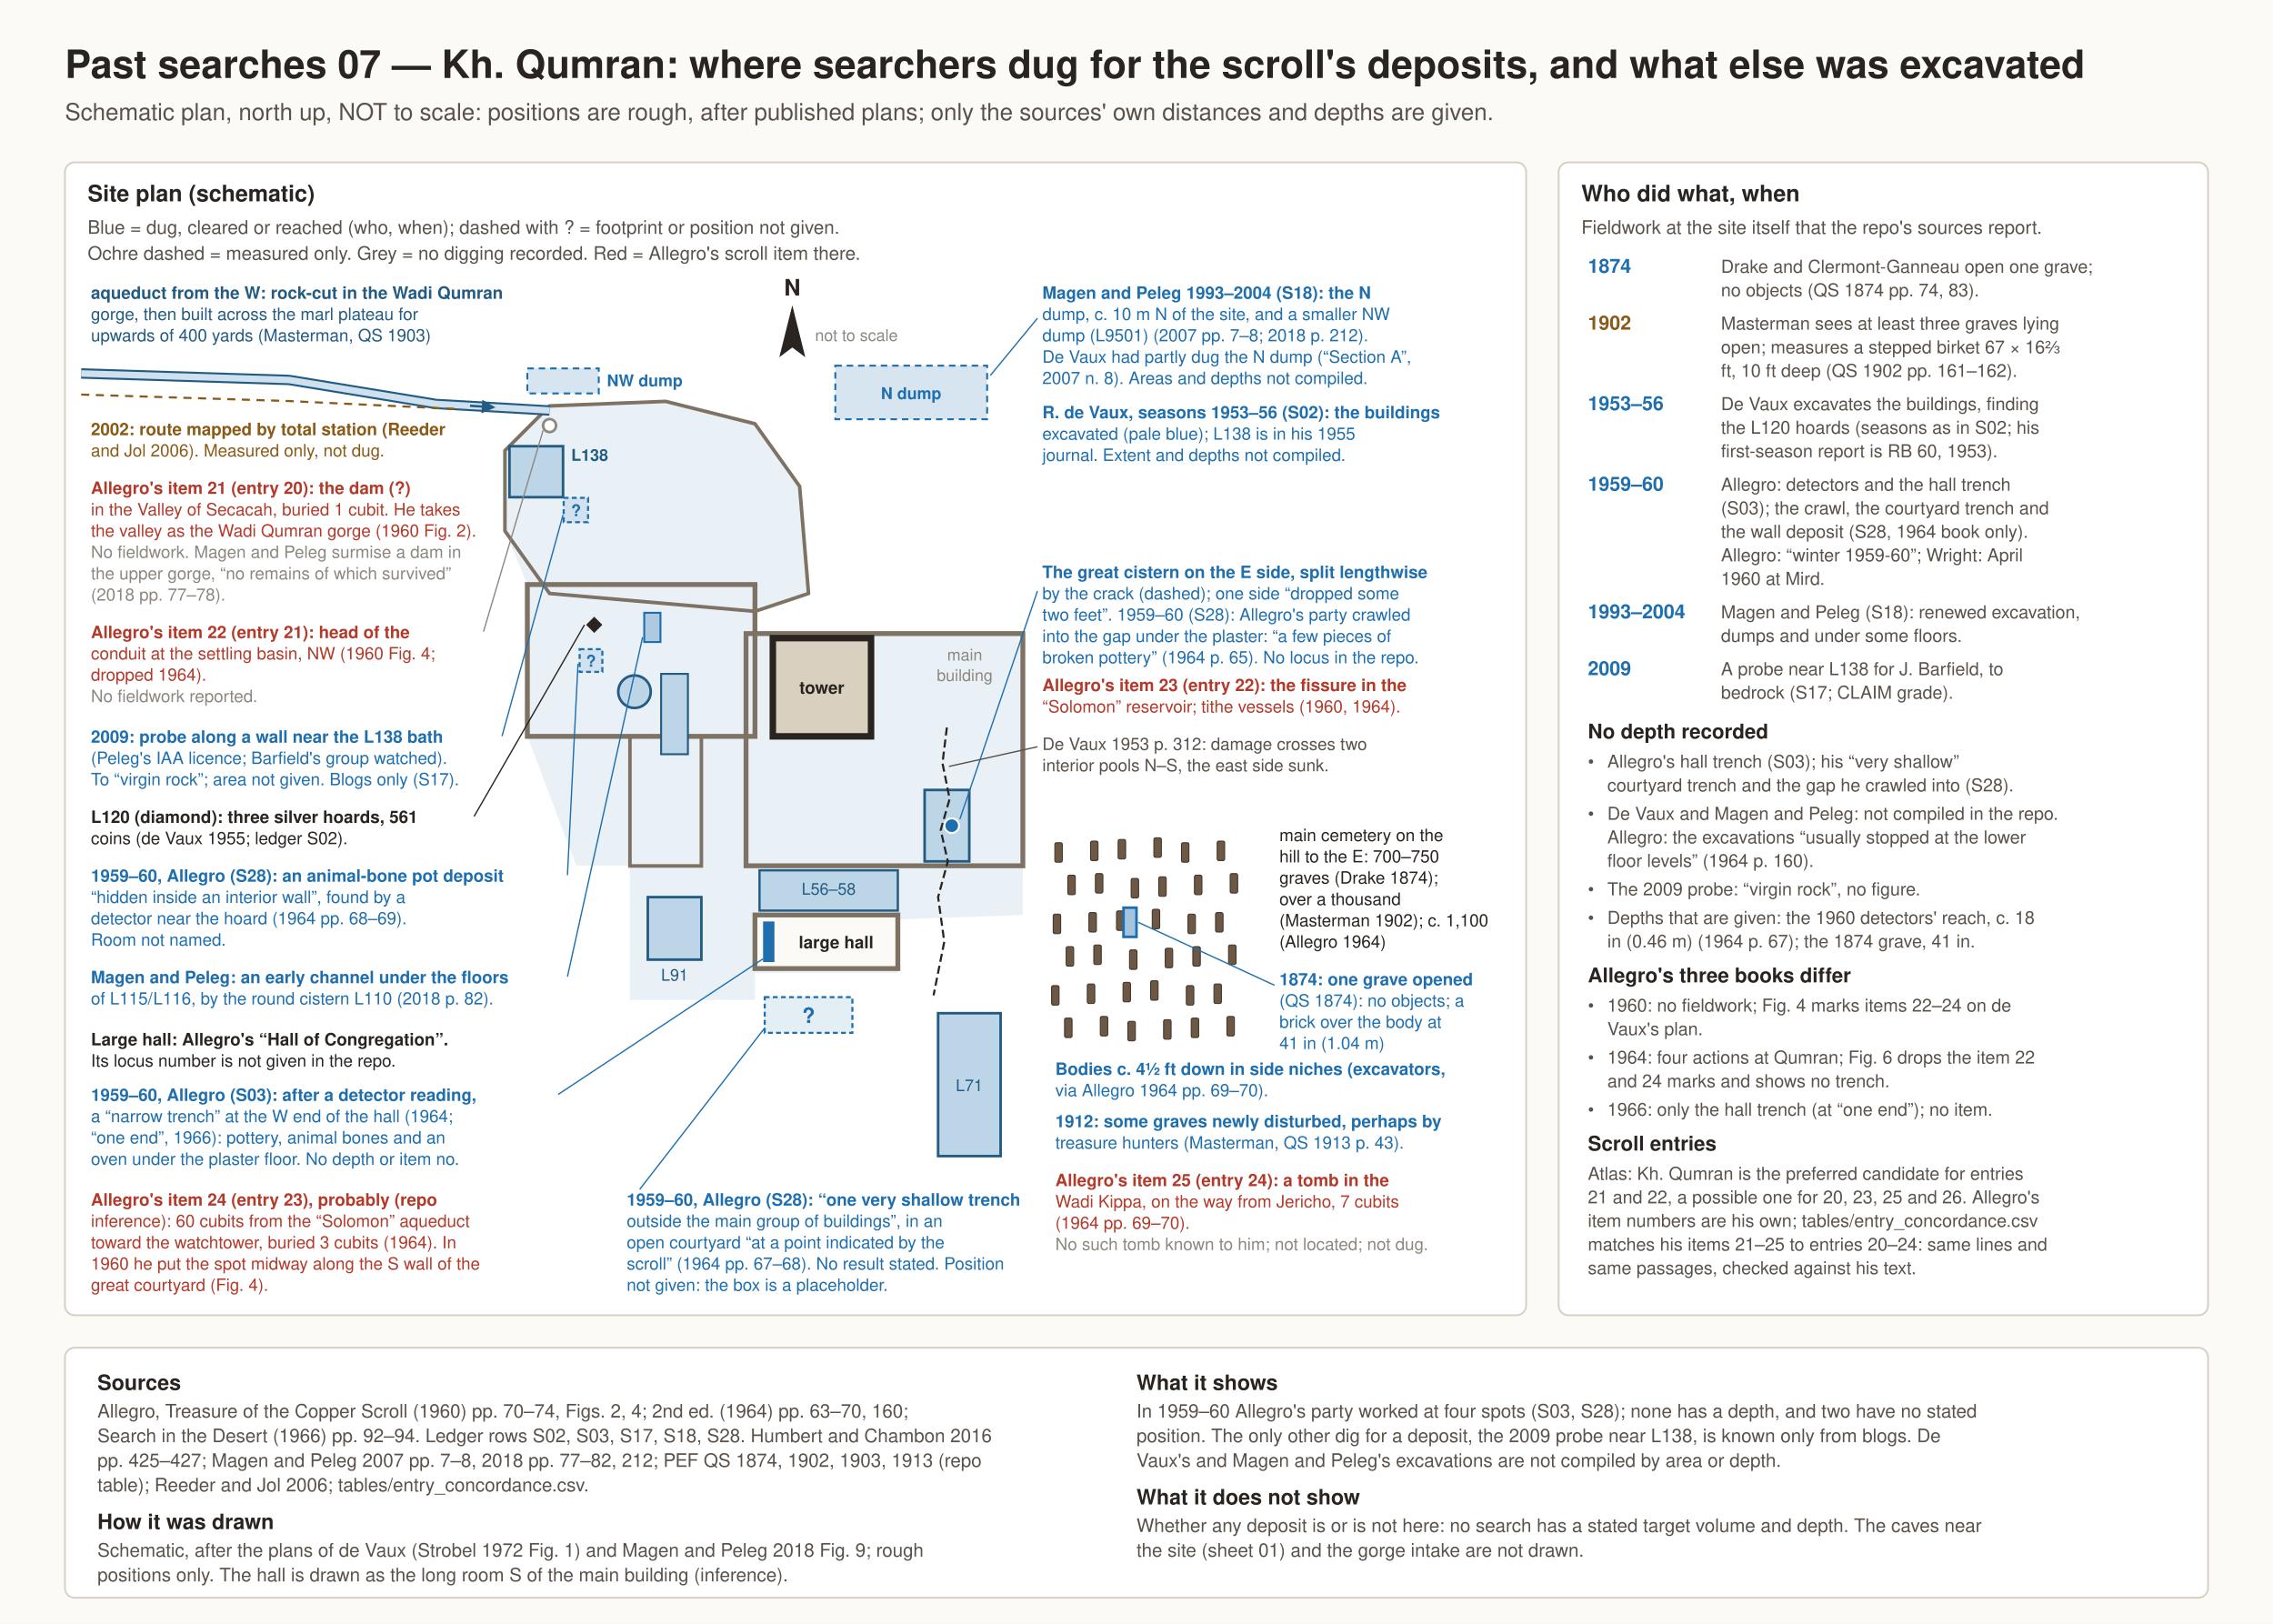
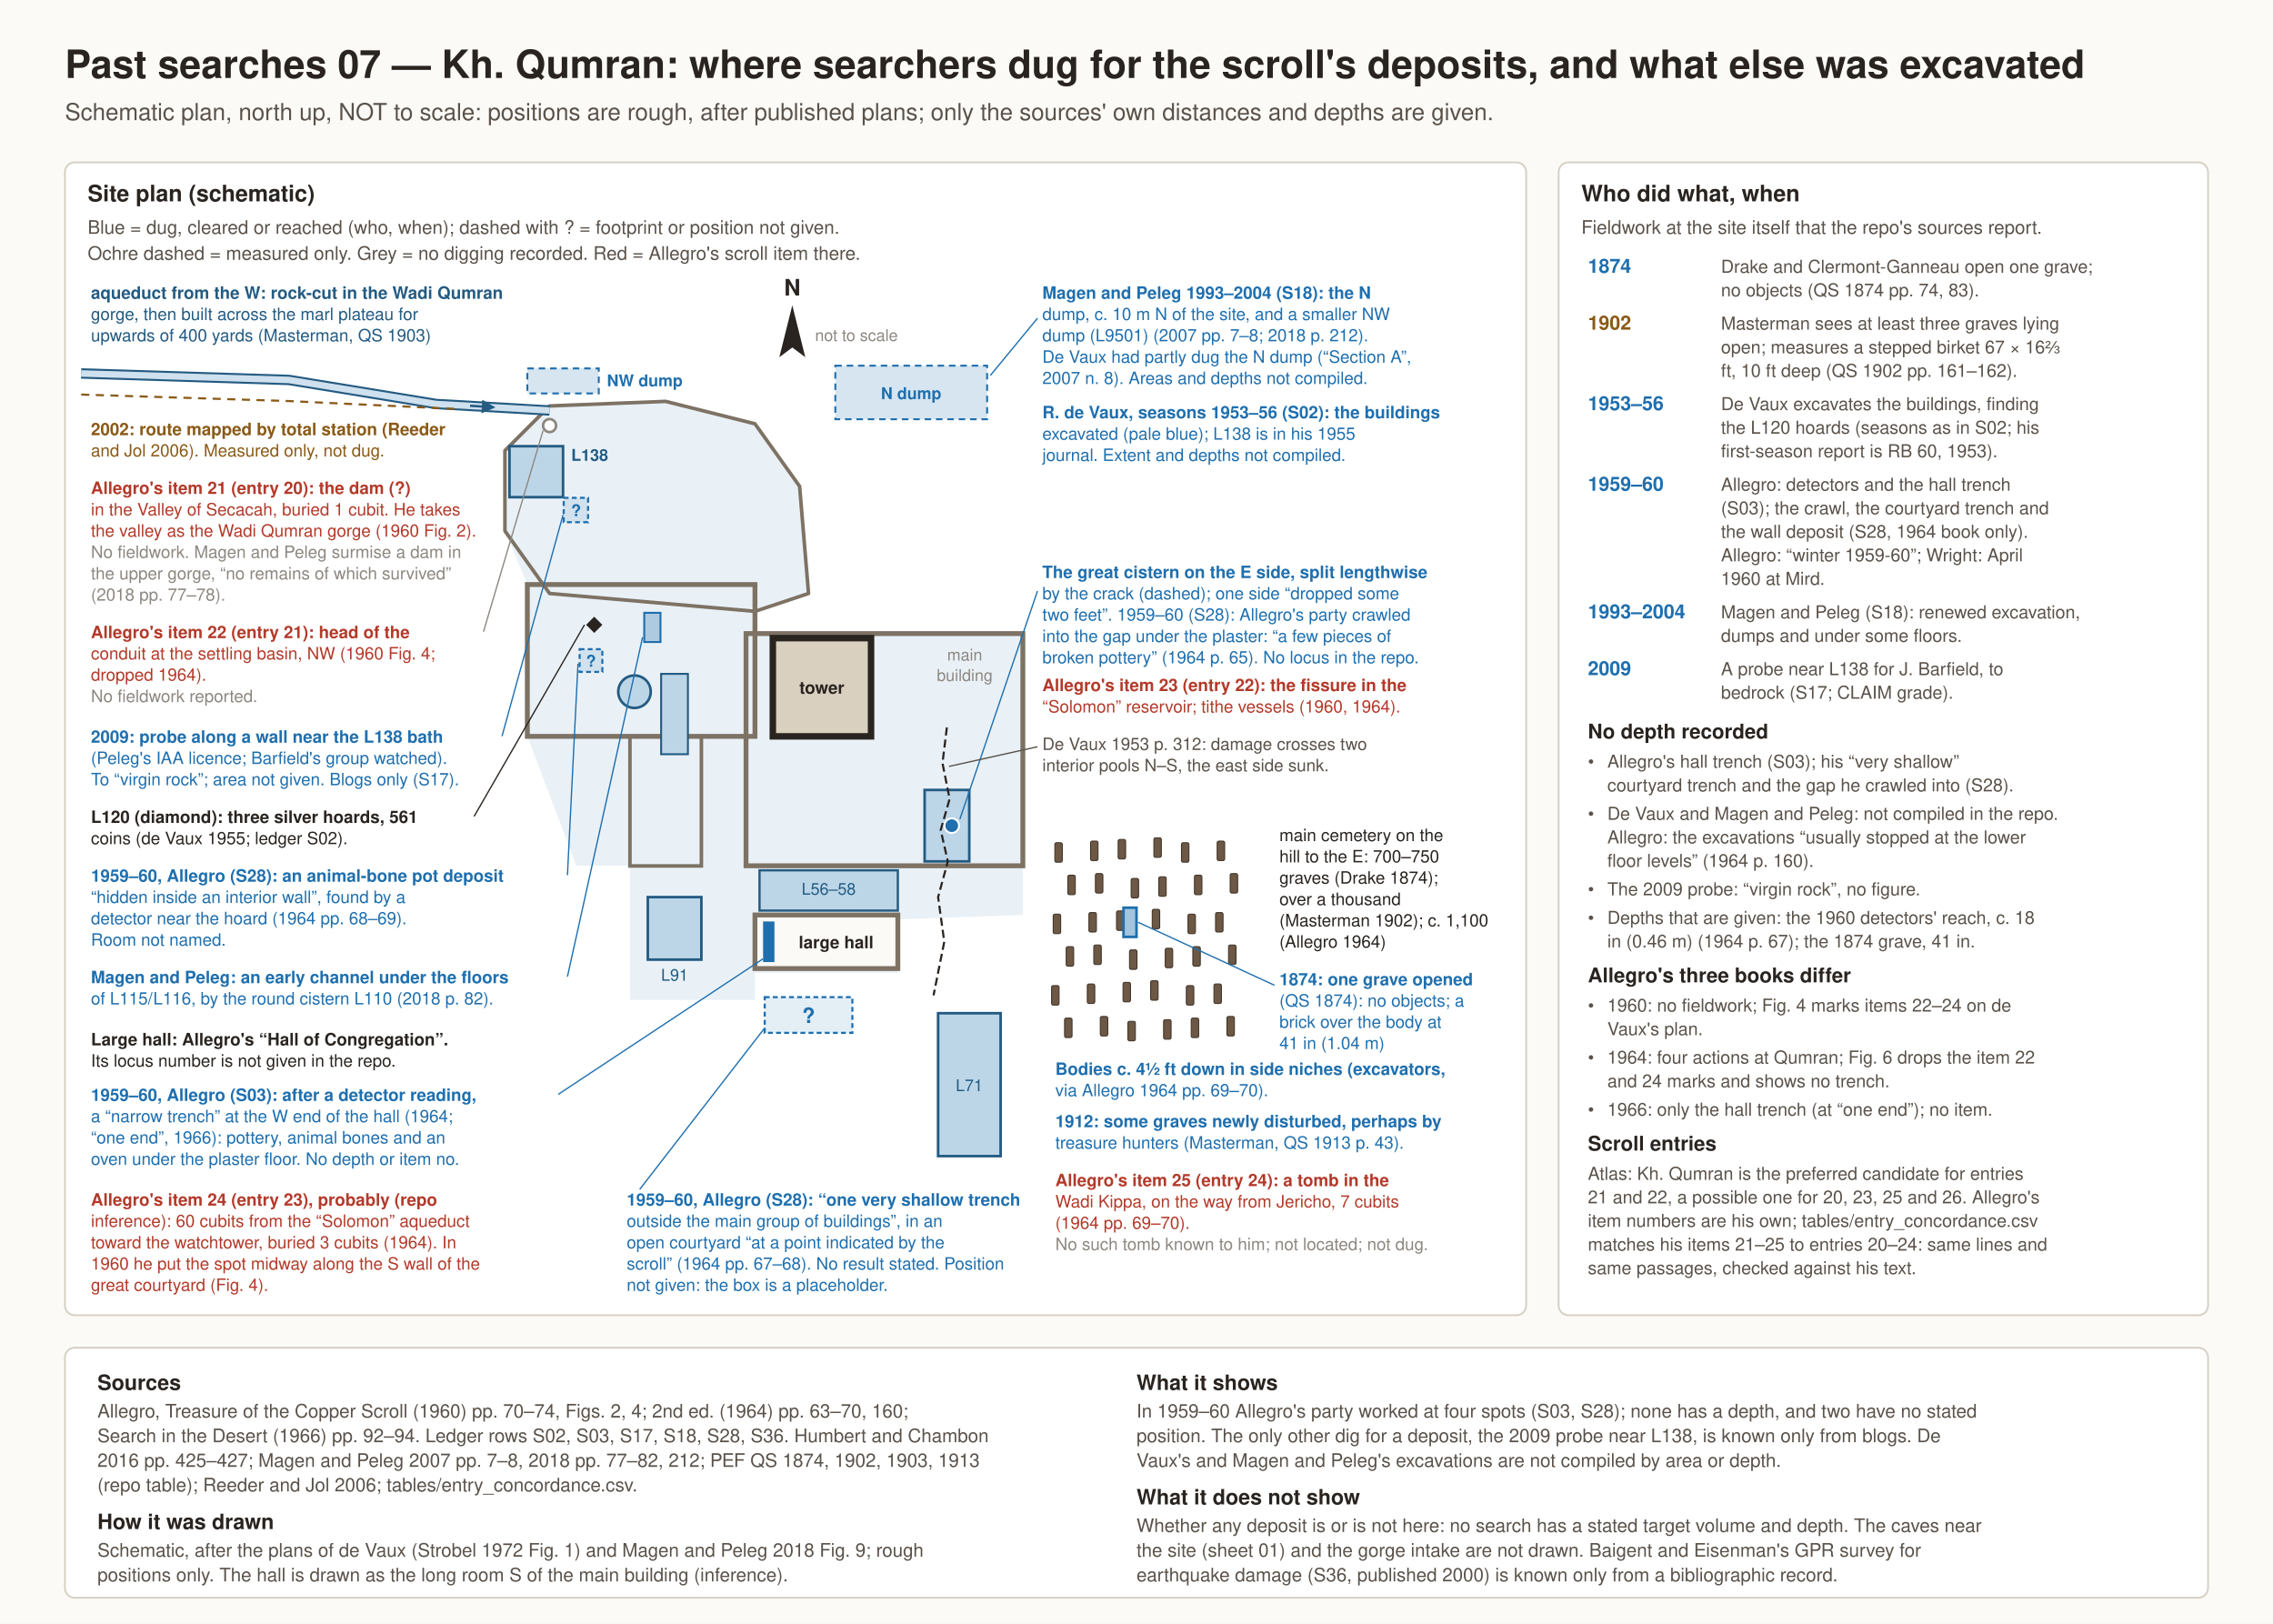
<svg xmlns="http://www.w3.org/2000/svg" viewBox="0 0 1400 1000" width="1400" height="1000" font-family="Helvetica Neue, Helvetica, Arial, DejaVu Sans, sans-serif">
  <defs>
    <marker id="ah-ink" viewBox="0 0 10 10" refX="8" refY="5" markerWidth="6" markerHeight="6" orient="auto-start-reverse">
      <path d="M0,0 L10,5 L0,10 z" fill="#2a2420" />
    </marker>
    <marker id="ah-ochre" viewBox="0 0 10 10" refX="8" refY="5" markerWidth="6" markerHeight="6" orient="auto-start-reverse">
      <path d="M0,0 L10,5 L0,10 z" fill="#8a5a17" />
    </marker>
    <marker id="ah-blue" viewBox="0 0 10 10" refX="8" refY="5" markerWidth="6" markerHeight="6" orient="auto-start-reverse">
      <path d="M0,0 L10,5 L0,10 z" fill="#245b82" />
    </marker>
    <marker id="ah-red" viewBox="0 0 10 10" refX="8" refY="5" markerWidth="6" markerHeight="6" orient="auto-start-reverse">
      <path d="M0,0 L10,5 L0,10 z" fill="#8e2e22" />
    </marker>
    <pattern id="hatch" width="4" height="4" patternUnits="userSpaceOnUse" patternTransform="rotate(45)">
      <rect width="4" height="4" fill="#efe3cf" />
      <line x1="0" y1="0" x2="0" y2="4" stroke="#8a5a17" stroke-width="1.2" />
    </pattern>
    <pattern id="rockfill" width="8" height="8" patternUnits="userSpaceOnUse">
      <rect width="8" height="8" fill="#e7dfd0" />
      <circle cx="2" cy="2" r="0.8" fill="#a49a8b" />
      <circle cx="6" cy="6" r="0.6" fill="#a49a8b" />
    </pattern>
    <pattern id="field" width="10" height="10" patternUnits="userSpaceOnUse">
      <rect width="10" height="10" fill="#eef1e4" />
      <line x1="0" y1="5" x2="10" y2="5" stroke="#b9c4a0" stroke-width="0.8" />
    </pattern>
    <pattern id="earth" width="6" height="6" patternUnits="userSpaceOnUse">
      <rect width="6" height="6" fill="#efe6d6" />
      <circle cx="3" cy="3" r="0.9" fill="#c9b897" />
    </pattern>
  </defs>
  <rect width="1400" height="1000" fill="#fbfaf7" />
  <text x="40.0" y="48.0" font-size="24" fill="#2a2420" font-weight="700">Past searches 07 — Kh. Qumran: where searchers dug for the scroll's deposits, and what else was excavated</text>
  <text x="40.0" y="74.0" font-size="14.5" fill="#5a524a">Schematic plan, north up, NOT to scale: positions are rough, after published plans; only the sources' own distances and depths are given.</text>
  <rect x="40.0" y="100.0" width="900.0" height="710.0" fill="#ffffff" stroke="#d6cfc4" stroke-width="1.1" rx="6" />
  <text x="54.0" y="124.0" font-size="14" fill="#2a2420" font-weight="700">Site plan (schematic)</text>
  <text x="54.0" y="144.0" font-size="11.5" fill="#5a524a">Blue = dug, cleared or reached (who, when); dashed with ? = footprint or position not given.</text>
  <text x="54.0" y="160.0" font-size="11.5" fill="#5a524a">Ochre dashed = measured only. Grey = no digging recorded. Red = Allegro's scroll item there.</text>
  <path d="M338.5,250.0 L410.0,247.2 L465.0,261.0 L492.5,299.5 L498.0,365.5 L465.0,376.5 L465.0,390.2 L630.0,390.2 L630.0,563.5 L553.0,566.2 L553.0,599.2 L465.0,599.2 L465.0,615.8 L388.0,615.8 L388.0,533.2 L355.0,533.2 L324.8,453.5 L324.8,360.0 L311.0,327.0 L311.0,277.5 Z" fill="#1f6fae" stroke="none" stroke-width="1.0" stroke-linejoin="round" fill-opacity="0.1" />
  <path d="M338.5,250.0 L410.0,247.2 L465.0,261.0 L492.5,299.5 L498.0,365.5 L465.0,376.5 L338.5,365.5 L311.0,327.0 L311.0,277.5 Z" fill="none" stroke="#7d7264" stroke-width="2.2" stroke-linejoin="round" />
  <rect x="324.8" y="360.0" width="140.2" height="93.5" fill="none" stroke="#7d7264" stroke-width="3" />
  <rect x="388.0" y="453.5" width="44.0" height="79.8" fill="none" stroke="#7d7264" stroke-width="2.2" />
  <rect x="459.5" y="390.2" width="170.5" height="143.0" fill="none" stroke="#7d7264" stroke-width="3" />
  <text x="594.2" y="406.8" font-size="10" fill="#8d8780" text-anchor="middle">main</text>
  <text x="594.2" y="419.4" font-size="10" fill="#8d8780" text-anchor="middle">building</text>
  <rect x="476.0" y="393.0" width="60.5" height="60.5" fill="#d9d0bf" stroke="#2a2420" stroke-width="4" />
  <text x="506.2" y="427.2" font-size="10.5" fill="#2a2420" font-weight="700" text-anchor="middle">tower</text>
  <circle cx="390.8" cy="426.0" r="10.0" fill="#bcd6e8" stroke="#245b82" stroke-width="1.6" />
  <rect x="407.2" y="415.0" width="16.5" height="49.5" fill="#bcd6e8" stroke="#245b82" stroke-width="1.2" />
  <rect x="399.0" y="552.5" width="33.0" height="38.5" fill="#bcd6e8" stroke="#245b82" stroke-width="1.6" />
  <text x="415.5" y="604.0" font-size="10" fill="#245b82" text-anchor="middle">L91</text>
  <rect x="467.8" y="536.0" width="85.2" height="24.8" fill="#bcd6e8" stroke="#245b82" stroke-width="1.4" />
  <text x="510.4" y="551.0" font-size="10" fill="#245b82" text-anchor="middle">L56–58</text>
  <rect x="577.8" y="624.0" width="38.5" height="88.0" fill="#bcd6e8" stroke="#245b82" stroke-width="1.6" />
  <text x="597.0" y="672.0" font-size="10" fill="#245b82" text-anchor="middle">L71</text>
  <rect x="465.0" y="563.5" width="88.0" height="33.0" fill="#fbfaf7" stroke="#7d7264" stroke-width="3" />
  <text x="515.0" y="584.0" font-size="10.5" fill="#2a2420" font-weight="700" text-anchor="middle">large hall</text>
  <rect x="569.5" y="486.5" width="27.5" height="44.0" fill="#bcd6e8" stroke="#245b82" stroke-width="1.6" />
  <path d="M583.2,448.0 L580.5,470.0 L584.9,492.0 L579.4,511.2 L583.8,530.5 L577.8,552.5 L581.6,580.0 L575.0,613.0" fill="none" stroke="#2a2420" stroke-width="1.3" stroke-linejoin="round" stroke-dasharray="5 2.5" />
  <rect x="313.8" y="274.8" width="33.0" height="31.4" fill="#bcd6e8" stroke="#245b82" stroke-width="1.6" />
  <text x="351.8" y="283.8" font-size="10" fill="#245b82" font-weight="700">L138</text>
  <path d="M50.0,230.0 L178.0,234.0 L268.5,248.8 L338.5,252.8" fill="none" stroke="#245b82" stroke-width="6.4" stroke-linejoin="round" />
  <path d="M50.0,230.0 L178.0,234.0 L268.5,248.8 L338.5,252.8" fill="none" stroke="#cfe1ee" stroke-width="4" stroke-linejoin="round" />
  <line x1="289.5" y1="249.9" x2="303.5" y2="250.8" stroke="#245b82" stroke-width="1.4" marker-end="url(#ah-blue)" />
  <text x="56.0" y="184.0" font-size="10.5" fill="#245b82" font-weight="600">aqueduct from the W: rock-cut in the Wadi Qumran</text>
  <text x="56.0" y="197.1" font-size="10.5" fill="#245b82">gorge, then built across the marl plateau for</text>
  <text x="56.0" y="210.2" font-size="10.5" fill="#245b82">upwards of 400 yards (Masterman, QS 1903)</text>
  <path d="M50.0,243.0 L178.0,247.0 L284.0,252.0" fill="none" stroke="#8a5a17" stroke-width="1.3" stroke-linejoin="round" stroke-dasharray="5 4" />
  <text x="56.0" y="268.0" font-size="10.5" fill="#8a5a17" font-weight="600">2002: route mapped by total station (Reeder</text>
  <text x="56.0" y="281.1" font-size="10.5" fill="#8a5a17">and Jol 2006). Measured only, not dug.</text>
  <text x="56.0" y="304.2" font-size="10.5" fill="#b33a2a" font-weight="600">Allegro's item 21 (entry 20): the dam (?)</text>
  <text x="56.0" y="317.4" font-size="10.5" fill="#b33a2a">in the Valley of Secacah, buried 1 cubit. He takes</text>
  <text x="56.0" y="330.5" font-size="10.5" fill="#b33a2a">the valley as the Wadi Qumran gorge (1960 Fig. 2).</text>
  <text x="56.0" y="343.6" font-size="10.5" fill="#8d8780">No fieldwork. Magen and Peleg surmise a dam in</text>
  <text x="56.0" y="356.8" font-size="10.5" fill="#8d8780">the upper gorge, “no remains of which survived”</text>
  <text x="56.0" y="369.9" font-size="10.5" fill="#8d8780">(2018 pp. 77–78).</text>
  <circle cx="338.5" cy="262.1" r="4.0" fill="#ffffff" stroke="#8d8780" stroke-width="1.6" />
  <line x1="297.8" y1="389.0" x2="334.5" y2="265.1" stroke="#8d8780" stroke-width="0.8" />
  <text x="56.0" y="393.0" font-size="10.5" fill="#b33a2a" font-weight="600">Allegro's item 22 (entry 21): head of the</text>
  <text x="56.0" y="406.1" font-size="10.5" fill="#b33a2a">conduit at the settling basin, NW (1960 Fig. 4;</text>
  <text x="56.0" y="419.2" font-size="10.5" fill="#b33a2a">dropped 1964).</text>
  <text x="56.0" y="432.4" font-size="10.5" fill="#8d8780">No fieldwork reported.</text>
  <rect x="347.2" y="306.6" width="15.0" height="15.0" fill="#1f6fae" stroke="#1f6fae" stroke-width="1.3" stroke-dasharray="3 2" fill-opacity="0.12" />
  <text x="354.8" y="317.9" font-size="10" fill="#1f6fae" font-weight="700" text-anchor="middle">?</text>
  <line x1="309.2" y1="453.4" x2="346.8" y2="317.1" stroke="#1f6fae" stroke-width="0.8" />
  <text x="56.0" y="457.4" font-size="10.5" fill="#1f6fae" font-weight="600">2009: probe along a wall near the L138 bath</text>
  <text x="56.0" y="470.5" font-size="10.5" fill="#1f6fae">(Peleg's IAA licence; Barfield's group watched).</text>
  <text x="56.0" y="483.6" font-size="10.5" fill="#1f6fae">To “virgin rock”; area not given. Blogs only (S17).</text>
  <path d="M366.0,379.8 L371.0,384.8 L366.0,389.8 L361.0,384.8 Z" fill="#2a2420" />
  <line x1="292.0" y1="502.8" x2="360.0" y2="384.8" stroke="#2a2420" stroke-width="0.8" />
  <text x="56.0" y="506.8" font-size="10.5" fill="#2a2420" font-weight="600">L120 (diamond): three silver hoards, 561</text>
  <text x="56.0" y="519.9" font-size="10.5" fill="#2a2420">coins (de Vaux 1955; ledger S02).</text>
  <rect x="357.0" y="399.8" width="14.0" height="14.0" fill="#1f6fae" stroke="#1f6fae" stroke-width="1.3" stroke-dasharray="3 2" fill-opacity="0.12" />
  <text x="364.0" y="410.6" font-size="10" fill="#1f6fae" font-weight="700" text-anchor="middle">?</text>
  <line x1="349.5" y1="539.0" x2="356.0" y2="408.8" stroke="#1f6fae" stroke-width="0.8" />
  <text x="56.0" y="543.0" font-size="10.5" fill="#1f6fae" font-weight="600">1959–60, Allegro (S28): an animal-bone pot deposit</text>
  <text x="56.0" y="556.1" font-size="10.5" fill="#1f6fae">“hidden inside an interior wall”, found by a</text>
  <text x="56.0" y="569.2" font-size="10.5" fill="#1f6fae">detector near the hoard (1964 pp. 68–69).</text>
  <text x="56.0" y="582.4" font-size="10.5" fill="#1f6fae">Room not named.</text>
  <rect x="396.8" y="377.4" width="10.0" height="18.0" fill="#1f6fae" stroke="#1f6fae" stroke-width="1.2" fill-opacity="0.3" />
  <line x1="349.5" y1="601.5" x2="395.8" y2="392.4" stroke="#1f6fae" stroke-width="0.8" />
  <text x="56.0" y="605.5" font-size="10.5" fill="#1f6fae" font-weight="600">Magen and Peleg: an early channel under the floors</text>
  <text x="56.0" y="618.6" font-size="10.5" fill="#1f6fae">of L115/L116, by the round cistern L110 (2018 p. 82).</text>
  <rect x="470.0" y="567.5" width="7.0" height="25.0" fill="#1f6fae" stroke="none" stroke-width="1.0" />
  <text x="56.0" y="643.8" font-size="10.5" fill="#2a2420" font-weight="600">Large hall: Allegro's “Hall of Congregation”.</text>
  <text x="56.0" y="656.9" font-size="10.5" fill="#2a2420">Its locus number is not given in the repo.</text>
  <line x1="343.8" y1="674.0" x2="470.0" y2="590.5" stroke="#1f6fae" stroke-width="0.8" />
  <text x="56.0" y="678.0" font-size="10.5" fill="#1f6fae" font-weight="600">1959–60, Allegro (S03): after a detector reading,</text>
  <text x="56.0" y="691.1" font-size="10.5" fill="#1f6fae">a “narrow trench” at the W end of the hall (1964;</text>
  <text x="56.0" y="704.2" font-size="10.5" fill="#1f6fae">“one end”, 1966): pottery, animal bones and an</text>
  <text x="56.0" y="717.4" font-size="10.5" fill="#1f6fae">oven under the plaster floor. No depth or item no.</text>
  <rect x="471.0" y="614.1" width="54.0" height="22.0" fill="#1f6fae" stroke="#1f6fae" stroke-width="1.3" stroke-dasharray="3 2" fill-opacity="0.12" />
  <text x="498.0" y="630.0" font-size="13" fill="#1f6fae" font-weight="700" text-anchor="middle">?</text>
  <line x1="471.0" y1="633.1" x2="394.0" y2="732.5" stroke="#1f6fae" stroke-width="0.8" />
  <text x="386.0" y="742.5" font-size="10.5" fill="#1f6fae" font-weight="600">1959–60, Allegro (S28): “one very shallow trench</text>
  <text x="386.0" y="755.6" font-size="10.5" fill="#1f6fae">outside the main group of buildings”, in an</text>
  <text x="386.0" y="768.8" font-size="10.5" fill="#1f6fae">open courtyard “at a point indicated by the</text>
  <text x="386.0" y="781.9" font-size="10.5" fill="#1f6fae">scroll” (1964 pp. 67–68). No result stated. Position</text>
  <text x="386.0" y="795.0" font-size="10.5" fill="#1f6fae">not given: the box is a placeholder.</text>
  <text x="56.0" y="742.5" font-size="10.5" fill="#b33a2a" font-weight="600">Allegro's item 24 (entry 23), probably (repo</text>
  <text x="56.0" y="755.6" font-size="10.5" fill="#b33a2a">inference): 60 cubits from the “Solomon” aqueduct</text>
  <text x="56.0" y="768.8" font-size="10.5" fill="#b33a2a">toward the watchtower, buried 3 cubits (1964). In</text>
  <text x="56.0" y="781.9" font-size="10.5" fill="#b33a2a">1960 he put the spot midway along the S wall of the</text>
  <text x="56.0" y="795.0" font-size="10.5" fill="#b33a2a">great courtyard (Fig. 4).</text>
  <path d="M488,188 L496,220 L488,214 L480,220 Z" fill="#2a2420" stroke="none" stroke-width="1.0" stroke-linejoin="round" />
  <text x="488.0" y="182.0" font-size="14" fill="#2a2420" font-weight="700" text-anchor="middle">N</text>
  <text x="502.0" y="210.0" font-size="10" fill="#8d8780">not to scale</text>
  <rect x="514.5" y="225.2" width="93.5" height="33.0" fill="#1f6fae" stroke="#1f6fae" stroke-width="1.2" stroke-dasharray="4 3" fill-opacity="0.18" />
  <text x="561.2" y="245.8" font-size="10" fill="#1f6fae" font-weight="700" text-anchor="middle">N dump</text>
  <rect x="324.8" y="226.9" width="44.0" height="15.4" fill="#1f6fae" stroke="#1f6fae" stroke-width="1.2" stroke-dasharray="4 3" fill-opacity="0.18" />
  <text x="373.8" y="237.9" font-size="10" fill="#1f6fae" font-weight="700">NW dump</text>
  <line x1="610.0" y1="231.2" x2="639.0" y2="196.0" stroke="#1f6fae" stroke-width="0.8" />
  <text x="642.0" y="184.0" font-size="10.5" fill="#1f6fae" font-weight="600">Magen and Peleg 1993–2004 (S18): the N</text>
  <text x="642.0" y="197.1" font-size="10.5" fill="#1f6fae">dump, c. 10 m N of the site, and a smaller NW</text>
  <text x="642.0" y="210.2" font-size="10.5" fill="#1f6fae">dump (L9501) (2007 pp. 7–8; 2018 p. 212).</text>
  <text x="642.0" y="223.4" font-size="10.5" fill="#1f6fae">De Vaux had partly dug the N dump (“Section A”,</text>
  <text x="642.0" y="236.5" font-size="10.5" fill="#1f6fae">2007 n. 8). Areas and depths not compiled.</text>
  <text x="642.0" y="257.6" font-size="10.5" fill="#1f6fae" font-weight="600">R. de Vaux, seasons 1953–56 (S02): the buildings</text>
  <text x="642.0" y="270.8" font-size="10.5" fill="#1f6fae">excavated (pale blue); L138 is in his 1955</text>
  <text x="642.0" y="283.9" font-size="10.5" fill="#1f6fae">journal. Extent and depths not compiled.</text>
  <circle cx="586.2" cy="508.5" r="4.5" fill="#1f6fae" stroke="#ffffff" stroke-width="1.2" />
  <line x1="591.2" y1="504.5" x2="639.0" y2="364.0" stroke="#1f6fae" stroke-width="0.8" />
  <text x="642.0" y="356.0" font-size="10.5" fill="#1f6fae" font-weight="600">The great cistern on the E side, split lengthwise</text>
  <text x="642.0" y="369.1" font-size="10.5" fill="#1f6fae">by the crack (dashed); one side “dropped some</text>
  <text x="642.0" y="382.2" font-size="10.5" fill="#1f6fae">two feet”. 1959–60 (S28): Allegro's party crawled</text>
  <text x="642.0" y="395.4" font-size="10.5" fill="#1f6fae">into the gap under the plaster: “a few pieces of</text>
  <text x="642.0" y="408.5" font-size="10.5" fill="#1f6fae">broken pottery” (1964 p. 65). No locus in the repo.</text>
  <text x="642.0" y="425.6" font-size="10.5" fill="#b33a2a" font-weight="600">Allegro's item 23 (entry 22): the fissure in the</text>
  <text x="642.0" y="438.8" font-size="10.5" fill="#b33a2a">“Solomon” reservoir; tithe vessels (1960, 1964).</text>
  <line x1="584.5" y1="472.0" x2="639.0" y2="459.9" stroke="#5a524a" stroke-width="0.8" />
  <text x="642.0" y="461.9" font-size="10.5" fill="#5a524a">De Vaux 1953 p. 312: damage crosses two</text>
  <text x="642.0" y="475.0" font-size="10.5" fill="#5a524a">interior pools N–S, the east side sunk.</text>
  <rect x="646.0" y="522.7" width="12.0" height="4.6" fill="#6d5846" stroke="#3f3226" stroke-width="0.6" rx="1" transform="rotate(90 652.0 525.0)" />
  <rect x="668.0" y="521.7" width="12.0" height="4.6" fill="#6d5846" stroke="#3f3226" stroke-width="0.6" rx="1" transform="rotate(90 674.0 524.0)" />
  <rect x="685.0" y="520.7" width="12.0" height="4.6" fill="#6d5846" stroke="#3f3226" stroke-width="0.6" rx="1" transform="rotate(90 691.0 523.0)" />
  <rect x="707.0" y="519.7" width="12.0" height="4.6" fill="#6d5846" stroke="#3f3226" stroke-width="0.6" rx="1" transform="rotate(90 713.0 522.0)" />
  <rect x="724.0" y="522.7" width="12.0" height="4.6" fill="#6d5846" stroke="#3f3226" stroke-width="0.6" rx="1" transform="rotate(90 730.0 525.0)" />
  <rect x="746.0" y="521.7" width="12.0" height="4.6" fill="#6d5846" stroke="#3f3226" stroke-width="0.6" rx="1" transform="rotate(90 752.0 524.0)" />
  <rect x="654.0" y="542.7" width="12.0" height="4.6" fill="#6d5846" stroke="#3f3226" stroke-width="0.6" rx="1" transform="rotate(90 660.0 545.0)" />
  <rect x="671.0" y="541.7" width="12.0" height="4.6" fill="#6d5846" stroke="#3f3226" stroke-width="0.6" rx="1" transform="rotate(90 677.0 544.0)" />
  <rect x="693.0" y="544.7" width="12.0" height="4.6" fill="#6d5846" stroke="#3f3226" stroke-width="0.6" rx="1" transform="rotate(90 699.0 547.0)" />
  <rect x="710.0" y="543.7" width="12.0" height="4.6" fill="#6d5846" stroke="#3f3226" stroke-width="0.6" rx="1" transform="rotate(90 716.0 546.0)" />
  <rect x="732.0" y="542.7" width="12.0" height="4.6" fill="#6d5846" stroke="#3f3226" stroke-width="0.6" rx="1" transform="rotate(90 738.0 545.0)" />
  <rect x="754.0" y="541.7" width="12.0" height="4.6" fill="#6d5846" stroke="#3f3226" stroke-width="0.6" rx="1" transform="rotate(90 760.0 544.0)" />
  <rect x="645.0" y="566.7" width="12.0" height="4.6" fill="#6d5846" stroke="#3f3226" stroke-width="0.6" rx="1" transform="rotate(90 651.0 569.0)" />
  <rect x="667.0" y="565.7" width="12.0" height="4.6" fill="#6d5846" stroke="#3f3226" stroke-width="0.6" rx="1" transform="rotate(90 673.0 568.0)" />
  <rect x="684.0" y="564.7" width="12.0" height="4.6" fill="#6d5846" stroke="#3f3226" stroke-width="0.6" rx="1" transform="rotate(90 690.0 567.0)" />
  <rect x="706.0" y="563.7" width="12.0" height="4.6" fill="#6d5846" stroke="#3f3226" stroke-width="0.6" rx="1" transform="rotate(90 712.0 566.0)" />
  <rect x="728.0" y="566.7" width="12.0" height="4.6" fill="#6d5846" stroke="#3f3226" stroke-width="0.6" rx="1" transform="rotate(90 734.0 569.0)" />
  <rect x="745.0" y="565.7" width="12.0" height="4.6" fill="#6d5846" stroke="#3f3226" stroke-width="0.6" rx="1" transform="rotate(90 751.0 568.0)" />
  <rect x="653.0" y="586.7" width="12.0" height="4.6" fill="#6d5846" stroke="#3f3226" stroke-width="0.6" rx="1" transform="rotate(90 659.0 589.0)" />
  <rect x="670.0" y="585.7" width="12.0" height="4.6" fill="#6d5846" stroke="#3f3226" stroke-width="0.6" rx="1" transform="rotate(90 676.0 588.0)" />
  <rect x="692.0" y="588.7" width="12.0" height="4.6" fill="#6d5846" stroke="#3f3226" stroke-width="0.6" rx="1" transform="rotate(90 698.0 591.0)" />
  <rect x="714.0" y="587.7" width="12.0" height="4.6" fill="#6d5846" stroke="#3f3226" stroke-width="0.6" rx="1" transform="rotate(90 720.0 590.0)" />
  <rect x="731.0" y="586.7" width="12.0" height="4.6" fill="#6d5846" stroke="#3f3226" stroke-width="0.6" rx="1" transform="rotate(90 737.0 589.0)" />
  <rect x="753.0" y="585.7" width="12.0" height="4.6" fill="#6d5846" stroke="#3f3226" stroke-width="0.6" rx="1" transform="rotate(90 759.0 588.0)" />
  <rect x="644.0" y="610.7" width="12.0" height="4.6" fill="#6d5846" stroke="#3f3226" stroke-width="0.6" rx="1" transform="rotate(90 650.0 613.0)" />
  <rect x="666.0" y="609.7" width="12.0" height="4.6" fill="#6d5846" stroke="#3f3226" stroke-width="0.6" rx="1" transform="rotate(90 672.0 612.0)" />
  <rect x="688.0" y="608.7" width="12.0" height="4.6" fill="#6d5846" stroke="#3f3226" stroke-width="0.6" rx="1" transform="rotate(90 694.0 611.0)" />
  <rect x="705.0" y="607.7" width="12.0" height="4.6" fill="#6d5846" stroke="#3f3226" stroke-width="0.6" rx="1" transform="rotate(90 711.0 610.0)" />
  <rect x="727.0" y="610.7" width="12.0" height="4.6" fill="#6d5846" stroke="#3f3226" stroke-width="0.6" rx="1" transform="rotate(90 733.0 613.0)" />
  <rect x="744.0" y="609.7" width="12.0" height="4.6" fill="#6d5846" stroke="#3f3226" stroke-width="0.6" rx="1" transform="rotate(90 750.0 612.0)" />
  <rect x="652.0" y="630.7" width="12.0" height="4.6" fill="#6d5846" stroke="#3f3226" stroke-width="0.6" rx="1" transform="rotate(90 658.0 633.0)" />
  <rect x="674.0" y="629.7" width="12.0" height="4.6" fill="#6d5846" stroke="#3f3226" stroke-width="0.6" rx="1" transform="rotate(90 680.0 632.0)" />
  <rect x="691.0" y="632.7" width="12.0" height="4.6" fill="#6d5846" stroke="#3f3226" stroke-width="0.6" rx="1" transform="rotate(90 697.0 635.0)" />
  <rect x="713.0" y="631.7" width="12.0" height="4.6" fill="#6d5846" stroke="#3f3226" stroke-width="0.6" rx="1" transform="rotate(90 719.0 634.0)" />
  <rect x="730.0" y="630.7" width="12.0" height="4.6" fill="#6d5846" stroke="#3f3226" stroke-width="0.6" rx="1" transform="rotate(90 736.0 633.0)" />
  <rect x="752.0" y="629.7" width="12.0" height="4.6" fill="#6d5846" stroke="#3f3226" stroke-width="0.6" rx="1" transform="rotate(90 758.0 632.0)" />
  <rect x="692.0" y="559.0" width="8.0" height="18.0" fill="#1f6fae" stroke="#1f6fae" stroke-width="1.6" fill-opacity="0.4" />
  <text x="788.0" y="518.0" font-size="10.5" fill="#2a2420">main cemetery on the</text>
  <text x="788.0" y="531.1" font-size="10.5" fill="#2a2420">hill to the E: 700–750</text>
  <text x="788.0" y="544.2" font-size="10.5" fill="#2a2420">graves (Drake 1874);</text>
  <text x="788.0" y="557.4" font-size="10.5" fill="#2a2420">over a thousand</text>
  <text x="788.0" y="570.5" font-size="10.5" fill="#2a2420">(Masterman 1902); c. 1,100</text>
  <text x="788.0" y="583.6" font-size="10.5" fill="#2a2420">(Allegro 1964)</text>
  <line x1="701.0" y1="568.0" x2="785.0" y2="606.8" stroke="#1f6fae" stroke-width="0.8" />
  <text x="788.0" y="606.8" font-size="10.5" fill="#1f6fae" font-weight="600">1874: one grave opened</text>
  <text x="788.0" y="619.9" font-size="10.5" fill="#1f6fae">(QS 1874): no objects; a</text>
  <text x="788.0" y="633.0" font-size="10.5" fill="#1f6fae">brick over the body at</text>
  <text x="788.0" y="646.1" font-size="10.5" fill="#1f6fae">41 in (1.04 m)</text>
  <text x="650.0" y="662.0" font-size="10.5" fill="#1f6fae" font-weight="600">Bodies c. 4½ ft down in side niches (excavators,</text>
  <text x="650.0" y="675.1" font-size="10.5" fill="#1f6fae">via Allegro 1964 pp. 69–70).</text>
  <text x="650.0" y="694.2" font-size="10.5" fill="#1f6fae" font-weight="600">1912: some graves newly disturbed, perhaps by</text>
  <text x="650.0" y="707.4" font-size="10.5" fill="#1f6fae">treasure hunters (Masterman, QS 1913 p. 43).</text>
  <text x="650.0" y="730.5" font-size="10.5" fill="#b33a2a" font-weight="600">Allegro's item 25 (entry 24): a tomb in the</text>
  <text x="650.0" y="743.6" font-size="10.5" fill="#b33a2a">Wadi Kippa, on the way from Jericho, 7 cubits</text>
  <text x="650.0" y="756.8" font-size="10.5" fill="#b33a2a">(1964 pp. 69–70).</text>
  <text x="650.0" y="769.9" font-size="10.5" fill="#8d8780">No such tomb known to him; not located; not dug.</text>
  <rect x="960.0" y="100.0" width="400.0" height="710.0" fill="#ffffff" stroke="#d6cfc4" stroke-width="1.1" rx="6" />
  <text x="974.0" y="124.0" font-size="14" fill="#2a2420" font-weight="700">Who did what, when</text>
  <text x="974.0" y="144.0" font-size="11.5" fill="#5a524a">Fieldwork at the site itself that the repo's sources report.</text>
  <text x="978.0" y="168.0" font-size="12" fill="#1f6fae" font-weight="700">1874</text>
  <text x="1060.0" y="168.0" font-size="11" fill="#5a524a">Drake and Clermont-Ganneau open one grave;</text>
  <text x="1060.0" y="182.5" font-size="11" fill="#5a524a">no objects (QS 1874 pp. 74, 83).</text>
  <text x="978.0" y="203.0" font-size="12" fill="#8a5a17" font-weight="700">1902</text>
  <text x="1060.0" y="203.0" font-size="11" fill="#5a524a">Masterman sees at least three graves lying</text>
  <text x="1060.0" y="217.6" font-size="11" fill="#5a524a">open; measures a stepped birket 67 × 16⅔</text>
  <text x="1060.0" y="232.1" font-size="11" fill="#5a524a">ft, 10 ft deep (QS 1902 pp. 161–162).</text>
  <text x="978.0" y="252.6" font-size="12" fill="#1f6fae" font-weight="700">1953–56</text>
  <text x="1060.0" y="252.6" font-size="11" fill="#5a524a">De Vaux excavates the buildings, finding</text>
  <text x="1060.0" y="267.1" font-size="11" fill="#5a524a">the L120 hoards (seasons as in S02; his</text>
  <text x="1060.0" y="281.6" font-size="11" fill="#5a524a">first-season report is RB 60, 1953).</text>
  <text x="978.0" y="302.2" font-size="12" fill="#1f6fae" font-weight="700">1959–60</text>
  <text x="1060.0" y="302.2" font-size="11" fill="#5a524a">Allegro: detectors and the hall trench</text>
  <text x="1060.0" y="316.7" font-size="11" fill="#5a524a">(S03); the crawl, the courtyard trench and</text>
  <text x="1060.0" y="331.2" font-size="11" fill="#5a524a">the wall deposit (S28, 1964 book only).</text>
  <text x="1060.0" y="345.7" font-size="11" fill="#5a524a">Allegro: “winter 1959-60”; Wright: April</text>
  <text x="1060.0" y="360.2" font-size="11" fill="#5a524a">1960 at Mird.</text>
  <text x="978.0" y="380.8" font-size="12" fill="#1f6fae" font-weight="700">1993–2004</text>
  <text x="1060.0" y="380.8" font-size="11" fill="#5a524a">Magen and Peleg (S18): renewed excavation,</text>
  <text x="1060.0" y="395.3" font-size="11" fill="#5a524a">dumps and under some floors.</text>
  <text x="978.0" y="415.8" font-size="12" fill="#1f6fae" font-weight="700">2009</text>
  <text x="1060.0" y="415.8" font-size="11" fill="#5a524a">A probe near L138 for J. Barfield, to</text>
  <text x="1060.0" y="430.3" font-size="11" fill="#5a524a">bedrock (S17; CLAIM grade).</text>
  <text x="978.0" y="454.8" font-size="12.5" fill="#2a2420" font-weight="700">No depth recorded</text>
  <text x="978.0" y="472.8" font-size="11" fill="#5a524a">•</text>
  <text x="990.0" y="472.8" font-size="11" fill="#5a524a">Allegro's hall trench (S03); his “very shallow”</text>
  <text x="990.0" y="487.4" font-size="11" fill="#5a524a">courtyard trench and the gap he crawled into (S28).</text>
  <text x="978.0" y="504.9" font-size="11" fill="#5a524a">•</text>
  <text x="990.0" y="504.9" font-size="11" fill="#5a524a">De Vaux and Magen and Peleg: not compiled in the repo.</text>
  <text x="990.0" y="519.4" font-size="11" fill="#5a524a">Allegro: the excavations “usually stopped at the lower</text>
  <text x="990.0" y="533.9" font-size="11" fill="#5a524a">floor levels” (1964 p. 160).</text>
  <text x="978.0" y="551.4" font-size="11" fill="#5a524a">•</text>
  <text x="990.0" y="551.4" font-size="11" fill="#5a524a">The 2009 probe: “virgin rock”, no figure.</text>
  <text x="978.0" y="569.0" font-size="11" fill="#5a524a">•</text>
  <text x="990.0" y="569.0" font-size="11" fill="#5a524a">Depths that are given: the 1960 detectors' reach, c. 18</text>
  <text x="990.0" y="583.5" font-size="11" fill="#5a524a">in (0.46 m) (1964 p. 67); the 1874 grave, 41 in.</text>
  <text x="978.0" y="605.0" font-size="12.5" fill="#2a2420" font-weight="700">Allegro's three books differ</text>
  <text x="978.0" y="623.0" font-size="11" fill="#5a524a">•</text>
  <text x="990.0" y="623.0" font-size="11" fill="#5a524a">1960: no fieldwork; Fig. 4 marks items 22–24 on de</text>
  <text x="990.0" y="637.5" font-size="11" fill="#5a524a">Vaux's plan.</text>
  <text x="978.0" y="655.0" font-size="11" fill="#5a524a">•</text>
  <text x="990.0" y="655.0" font-size="11" fill="#5a524a">1964: four actions at Qumran; Fig. 6 drops the item 22</text>
  <text x="990.0" y="669.6" font-size="11" fill="#5a524a">and 24 marks and shows no trench.</text>
  <text x="978.0" y="687.1" font-size="11" fill="#5a524a">•</text>
  <text x="990.0" y="687.1" font-size="11" fill="#5a524a">1966: only the hall trench (at “one end”); no item.</text>
  <text x="978.0" y="708.6" font-size="12.5" fill="#2a2420" font-weight="700">Scroll entries</text>
  <text x="978.0" y="726.6" font-size="11" fill="#5a524a">Atlas: Kh. Qumran is the preferred candidate for entries</text>
  <text x="978.0" y="741.1" font-size="11" fill="#5a524a">21 and 22, a possible one for 20, 23, 25 and 26. Allegro's</text>
  <text x="978.0" y="755.6" font-size="11" fill="#5a524a">item numbers are his own; tables/entry_concordance.csv</text>
  <text x="978.0" y="770.2" font-size="11" fill="#5a524a">matches his items 21–25 to entries 20–24: same lines and</text>
  <text x="978.0" y="784.7" font-size="11" fill="#5a524a">same passages, checked against his text.</text>
  <rect x="40.0" y="830.0" width="1320.0" height="154.0" fill="#ffffff" stroke="#d6cfc4" stroke-width="1.1" rx="6" />
  <text x="60.0" y="856.0" font-size="13" fill="#2a2420" font-weight="700">Sources</text>
  <text x="60.0" y="873.0" font-size="11.5" fill="#5a524a">Allegro, Treasure of the Copper Scroll (1960) pp. 70–74, Figs. 2, 4; 2nd ed. (1964) pp. 63–70, 160;</text>
-   <text x="60.0" y="888.2" font-size="11.5" fill="#5a524a">Search in the Desert (1966) pp. 92–94. Ledger rows S02, S03, S17, S18, S28. Humbert and Chambon 2016</text>
-   <text x="60.0" y="903.4" font-size="11.5" fill="#5a524a">pp. 425–427; Magen and Peleg 2007 pp. 7–8, 2018 pp. 77–82, 212; PEF QS 1874, 1902, 1903, 1913 (repo</text>
-   <text x="60.0" y="918.5" font-size="11.5" fill="#5a524a">table); Reeder and Jol 2006; tables/entry_concordance.csv.</text>
+   <text x="60.0" y="888.2" font-size="11.5" fill="#5a524a">Search in the Desert (1966) pp. 92–94. Ledger rows S02, S03, S17, S18, S28, S36. Humbert and Chambon</text>
+   <text x="60.0" y="903.4" font-size="11.5" fill="#5a524a">2016 pp. 425–427; Magen and Peleg 2007 pp. 7–8, 2018 pp. 77–82, 212; PEF QS 1874, 1902, 1903, 1913</text>
+   <text x="60.0" y="918.5" font-size="11.5" fill="#5a524a">(repo table); Reeder and Jol 2006; tables/entry_concordance.csv.</text>
  <text x="60.0" y="941.7" font-size="13" fill="#2a2420" font-weight="700">How it was drawn</text>
  <text x="60.0" y="958.7" font-size="11.5" fill="#5a524a">Schematic, after the plans of de Vaux (Strobel 1972 Fig. 1) and Magen and Peleg 2018 Fig. 9; rough</text>
  <text x="60.0" y="973.9" font-size="11.5" fill="#5a524a">positions only. The hall is drawn as the long room S of the main building (inference).</text>
  <text x="700.0" y="856.0" font-size="13" fill="#2a2420" font-weight="700">What it shows</text>
  <text x="700.0" y="873.0" font-size="11.5" fill="#5a524a">In 1959–60 Allegro's party worked at four spots (S03, S28); none has a depth, and two have no stated</text>
  <text x="700.0" y="888.2" font-size="11.5" fill="#5a524a">position. The only other dig for a deposit, the 2009 probe near L138, is known only from blogs. De</text>
  <text x="700.0" y="903.4" font-size="11.5" fill="#5a524a">Vaux's and Magen and Peleg's excavations are not compiled by area or depth.</text>
  <text x="700.0" y="926.5" font-size="13" fill="#2a2420" font-weight="700">What it does not show</text>
  <text x="700.0" y="943.5" font-size="11.5" fill="#5a524a">Whether any deposit is or is not here: no search has a stated target volume and depth. The caves near</text>
-   <text x="700.0" y="958.7" font-size="11.5" fill="#5a524a">the site (sheet 01) and the gorge intake are not drawn.</text>
+   <text x="700.0" y="958.7" font-size="11.5" fill="#5a524a">the site (sheet 01) and the gorge intake are not drawn. Baigent and Eisenman's GPR survey for</text>
+   <text x="700.0" y="973.9" font-size="11.5" fill="#5a524a">earthquake damage (S36, published 2000) is known only from a bibliographic record.</text>
</svg>
